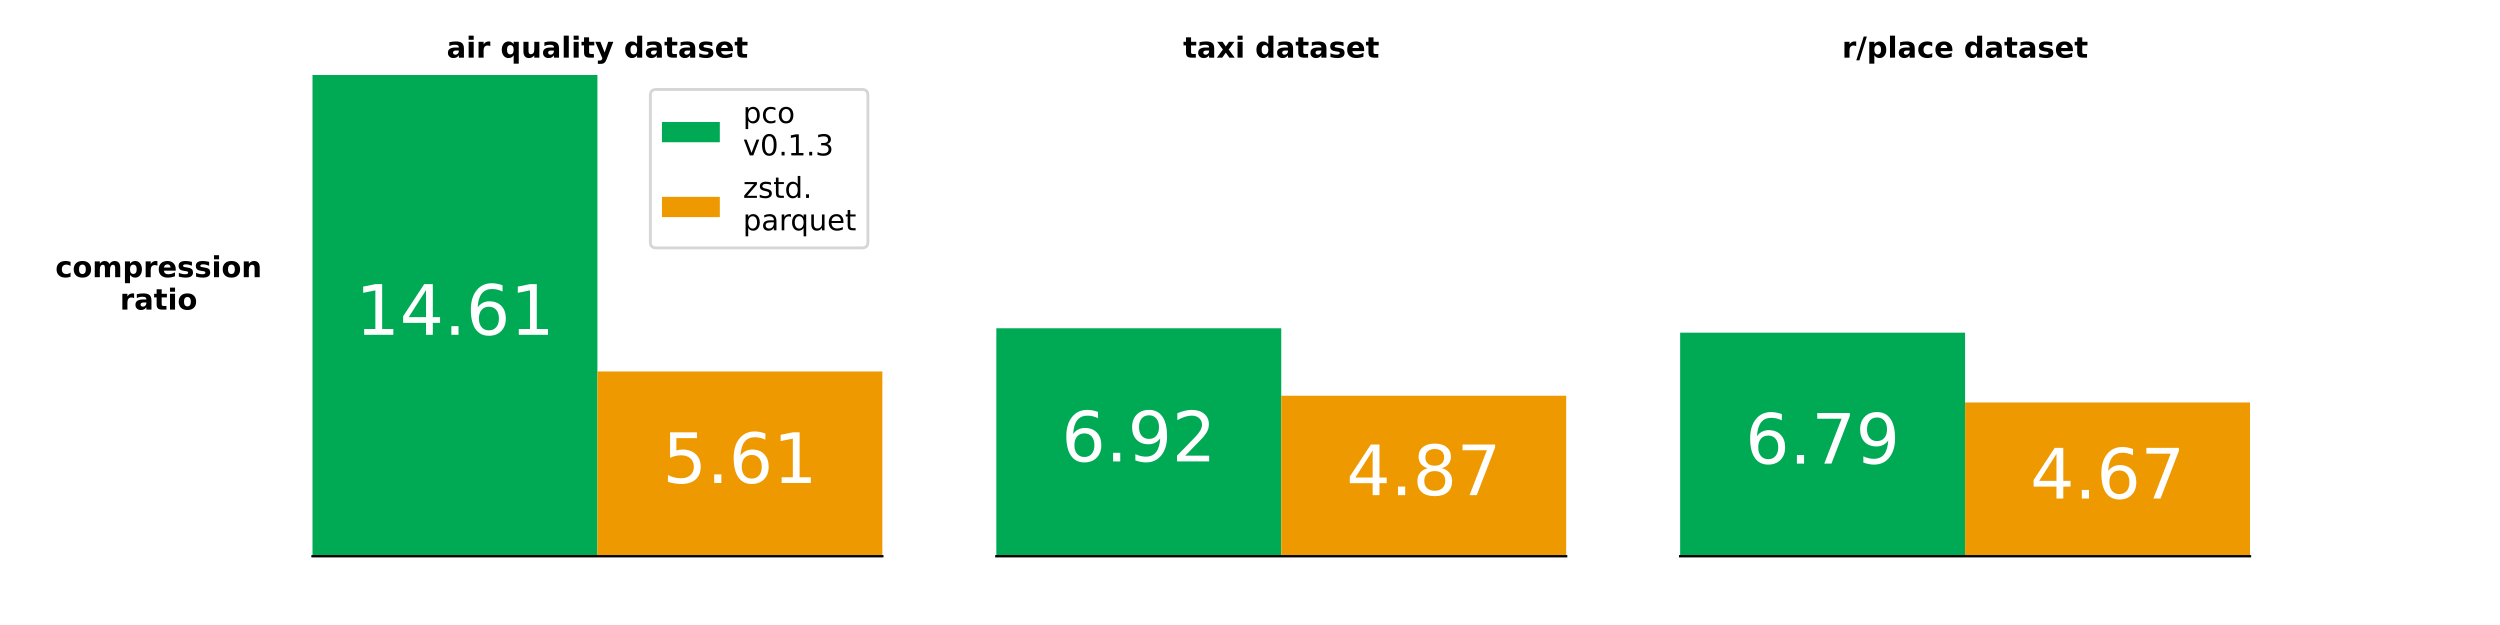
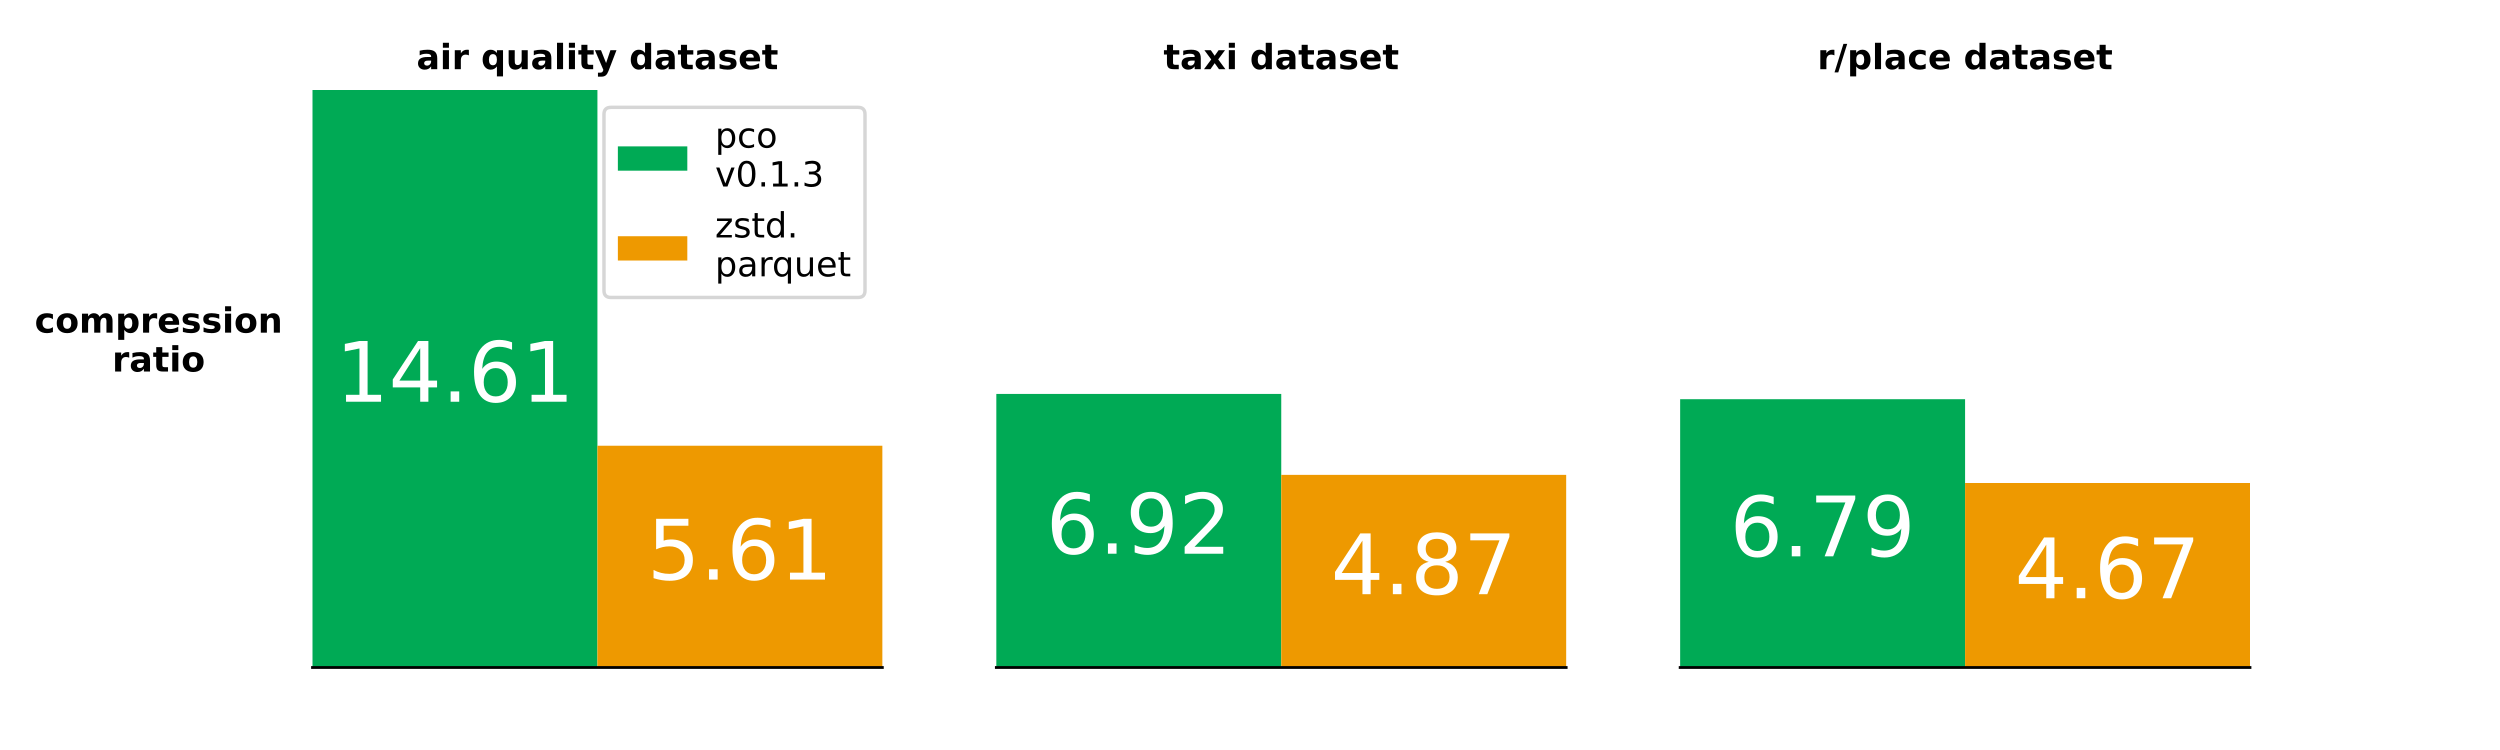
- <svg xmlns="http://www.w3.org/2000/svg" xmlns:xlink="http://www.w3.org/1999/xlink" width="1152" height="288" viewBox="0 0 864 216">
+ <svg xmlns="http://www.w3.org/2000/svg" xmlns:xlink="http://www.w3.org/1999/xlink" width="960" height="288" viewBox="0 0 720 216">
  <defs>
    <style>
            *{stroke-linejoin:round;stroke-linecap:butt}
        </style>
  </defs>
  <g id="figure_1">
-     <path id="patch_1" d="M0 216h864V0H0z" style="fill:#fff" />
+     <path id="patch_1" d="M0 216h720V0H0z" style="fill:#fff" />
    <g id="axes_1">
-       <path id="patch_2" d="M108 192.24h196.941V25.92H108z" style="fill:#fff" />
-       <path id="patch_3" d="M108 192.24h98.47V25.92H108z" clip-path="url(#peb3104d71c)" style="fill:#0a5" />
-       <path id="patch_4" d="M206.47 192.24h98.471v-63.873h-98.47z" clip-path="url(#peb3104d71c)" style="fill:#e90" />
+       <path id="patch_2" d="M90 192.24h164.118V25.92H90z" style="fill:#fff" />
+       <path id="patch_3" d="M90 192.24h82.059V25.92H90z" clip-path="url(#p4fcf5eea01)" style="fill:#0a5" />
+       <path id="patch_4" d="M172.059 192.24h82.059v-63.873h-82.06z" clip-path="url(#p4fcf5eea01)" style="fill:#e90" />
      <g id="matplotlib.axis_2">
        <g id="text_1">
-           <g transform="matrix(.1 0 0 -.1 19.12 95.802)">
+           <g transform="matrix(.1 0 0 -.1 9.983 95.802)">
            <defs>
              <path id="DejaVuSans-Bold-63" d="M3366 3391v-913q-228 156-458 231t-477 75q-468 0-729-273t-261-764q0-491 261-765 261-273 729-273 263 0 499 78 236 79 436 232V103Q3103 6 2833-42q-270-49-542-49-947 0-1482 486-534 486-534 1352t534 1351q535 486 1482 486 275 0 542-48t533-145z" transform="scale(.01563)" />
              <path id="DejaVuSans-Bold-6f" d="M2203 2784q-372 0-567-267t-195-770q0-503 195-771 195-267 567-267 366 0 559 267 194 268 194 771t-194 770q-193 267-559 267zm0 800q903 0 1411-488 508-487 508-1349 0-863-508-1351Q3106-91 2203-91q-906 0-1417 487-511 488-511 1351 0 862 511 1349 511 488 1417 488z" transform="scale(.01563)" />
              <path id="DejaVuSans-Bold-6d" d="M3781 2919q213 325 505 495t642 170q603 0 919-372 316-371 316-1081V0H5038v1825q3 41 4 84 2 44 2 125 0 372-110 539-109 168-353 168-318 0-492-263-173-262-180-759V0H2784v1825q0 581-100 748-100 168-356 168-322 0-497-264t-175-755V0H531v3500h1125v-512q207 296 474 446t589 150q362 0 640-175 279-175 422-490z" transform="scale(.01563)" />
              <path id="DejaVuSans-Bold-70" d="M1656 506v-1837H538v4831h1118v-512q232 306 513 451t647 145q647 0 1062-514 416-514 416-1323T3878 423Q3463-91 2816-91q-366 0-647 145-281 146-513 452zm744 2266q-359 0-552-264-192-264-192-761t192-761q193-264 552-264t548 262q190 263 190 763t-190 762q-189 263-548 263z" transform="scale(.01563)" />
              <path id="DejaVuSans-Bold-72" d="M3138 2547q-147 69-293 101-145 33-292 33-431 0-664-277-233-276-233-791V0H538v3500h1118v-575q216 344 495 501 280 158 671 158 56 0 121-5 66-4 191-20l4-1012z" transform="scale(.01563)" />
              <path id="DejaVuSans-Bold-65" d="M4031 1759v-318H1416q40-394 284-591t681-197q353 0 723 105 371 105 762 317V213Q3469 63 3072-14t-794-77q-950 0-1477 483-526 483-526 1355 0 856 517 1346 517 491 1424 491 825 0 1320-497 495-496 495-1328zm-1150 372q0 319-186 514-186 196-486 196-325 0-528-183t-253-527h1453z" transform="scale(.01563)" />
              <path id="DejaVuSans-Bold-73" d="M3272 3391v-850q-359 150-694 225-334 75-631 75-319 0-474-80-154-80-154-245 0-135 117-207 117-71 420-106l197-28q860-109 1156-359 297-250 297-785 0-559-413-841Q2681-91 1863-91q-347 0-718 55-370 55-761 164v850q335-162 686-244 352-81 714-81 329 0 494 90 166 91 166 270 0 150-114 223t-455 114l-197 25q-747 94-1047 347t-300 769q0 556 381 824 382 269 1169 269 310 0 650-47 341-46 741-146z" transform="scale(.01563)" />
              <path id="DejaVuSans-Bold-69" d="M538 3500h1118V0H538v3500zm0 1363h1118v-913H538v913z" transform="scale(.01563)" />
              <path id="DejaVuSans-Bold-6e" d="M4056 2131V0H2931v1631q0 453-20 625t-70 253q-66 110-179 171-112 61-256 61-350 0-550-271-200-270-200-748V0H538v3500h1118v-512q253 306 537 451 285 145 629 145 606 0 920-372 314-371 314-1081z" transform="scale(.01563)" />
            </defs>
            <use xlink:href="#DejaVuSans-Bold-63" />
            <use xlink:href="#DejaVuSans-Bold-6f" x="59.277" />
            <use xlink:href="#DejaVuSans-Bold-6d" x="127.979" />
            <use xlink:href="#DejaVuSans-Bold-70" x="232.178" />
            <use xlink:href="#DejaVuSans-Bold-72" x="303.76" />
            <use xlink:href="#DejaVuSans-Bold-65" x="353.076" />
            <use xlink:href="#DejaVuSans-Bold-73" x="420.898" />
            <use xlink:href="#DejaVuSans-Bold-73" x="480.42" />
            <use xlink:href="#DejaVuSans-Bold-69" x="539.941" />
            <use xlink:href="#DejaVuSans-Bold-6f" x="574.219" />
            <use xlink:href="#DejaVuSans-Bold-6e" x="642.92" />
          </g>
-           <g transform="matrix(.1 0 0 -.1 41.447 107)">
+           <g transform="matrix(.1 0 0 -.1 32.31 107)">
            <defs>
              <path id="DejaVuSans-Bold-61" d="M2106 1575q-350 0-527-119-176-118-176-350 0-212 142-333 143-120 396-120 315 0 531 226 216 227 216 568v128h-582zm1710 422V0H2688v519q-225-319-507-465-281-145-684-145-544 0-883 317-339 318-339 824 0 616 423 903 424 288 1330 288h660v87q0 266-210 389-209 124-653 124-359 0-669-72-309-72-575-216v853q360 88 722 133 363 45 725 45 947 0 1367-373 421-373 421-1214z" transform="scale(.01563)" />
              <path id="DejaVuSans-Bold-74" d="M1759 4494v-994h1154v-800H1759V1216q0-244 97-330t385-86h575V0h-960q-662 0-939 276-276 277-276 940v1484H84v800h557v994h1118z" transform="scale(.01563)" />
            </defs>
            <use xlink:href="#DejaVuSans-Bold-72" />
            <use xlink:href="#DejaVuSans-Bold-61" x="49.316" />
            <use xlink:href="#DejaVuSans-Bold-74" x="116.797" />
            <use xlink:href="#DejaVuSans-Bold-69" x="164.6" />
            <use xlink:href="#DejaVuSans-Bold-6f" x="198.877" />
          </g>
        </g>
      </g>
-       <path id="patch_5" d="M108 192.24h196.941" style="fill:none;stroke:#000;stroke-width:.8;stroke-linejoin:miter;stroke-linecap:square" />
-       <g id="text_2" style="fill:#fff" transform="matrix(.24 0 0 -.24 122.882 115.703)">
+       <path id="patch_5" d="M90 192.24h164.118" style="fill:none;stroke:#000;stroke-width:.8;stroke-linejoin:miter;stroke-linecap:square" />
+       <g id="text_2" style="fill:#fff" transform="matrix(.24 0 0 -.24 96.676 115.703)">
        <defs>
          <path id="DejaVuSans-31" d="M794 531h1031v3560L703 3866v575l1116 225h631V531h1031V0H794v531z" transform="scale(.01563)" />
          <path id="DejaVuSans-34" d="M2419 4116 825 1625h1594v2491zm-166 550h794V1625h666v-525h-666V0h-628v1100H313v609l1940 2957z" transform="scale(.01563)" />
          <path id="DejaVuSans-2e" d="M684 794h660V0H684v794z" transform="scale(.01563)" />
          <path id="DejaVuSans-36" d="M2113 2584q-425 0-674-291-248-290-248-796 0-503 248-796 249-292 674-292t673 292q248 293 248 796 0 506-248 796-248 291-673 291zm1253 1979v-575q-238 112-480 171-242 60-480 60-625 0-955-422-329-422-376-1275 184 272 462 417 279 145 613 145 703 0 1111-427 408-426 408-1160 0-719-425-1154Q2819-91 2113-91q-810 0-1238 620-428 621-428 1799 0 1106 525 1764t1409 658q238 0 480-47t505-140z" transform="scale(.01563)" />
        </defs>
        <use xlink:href="#DejaVuSans-31" />
        <use xlink:href="#DejaVuSans-34" x="63.623" />
        <use xlink:href="#DejaVuSans-2e" x="127.246" />
        <use xlink:href="#DejaVuSans-36" x="159.033" />
        <use xlink:href="#DejaVuSans-31" x="222.656" />
      </g>
-       <g id="text_3" style="fill:#fff" transform="matrix(.24 0 0 -.24 228.987 166.926)">
+       <g id="text_3" style="fill:#fff" transform="matrix(.24 0 0 -.24 186.37 166.926)">
        <defs>
          <path id="DejaVuSans-35" d="M691 4666h2478v-532H1269V2991q137 47 274 70 138 23 276 23 781 0 1237-428 457-428 457-1159 0-753-469-1171Q2575-91 1722-91q-294 0-599 50Q819 9 494 109v635q281-153 581-228t634-75q541 0 856 284 316 284 316 772 0 487-316 771-315 285-856 285-253 0-505-56-251-56-513-175v2344z" transform="scale(.01563)" />
        </defs>
        <use xlink:href="#DejaVuSans-35" />
        <use xlink:href="#DejaVuSans-2e" x="63.623" />
        <use xlink:href="#DejaVuSans-36" x="95.41" />
        <use xlink:href="#DejaVuSans-31" x="159.033" />
      </g>
-       <g id="text_4" transform="matrix(.1 0 0 -.1 154.371 19.92)">
+       <g id="text_4" transform="matrix(.1 0 0 -.1 119.96 19.92)">
        <defs>
          <path id="DejaVuSans-Bold-71" d="M2181 2772q-356 0-545-263-189-262-189-762t189-763q189-262 545-262 360 0 549 262 189 263 189 763t-189 762q-189 263-549 263zm738-2266q-231-309-510-453-278-144-643-144-647 0-1063 514-415 515-415 1324t415 1320q416 511 1063 511 365 0 643-144 279-143 510-453v519h1125v-4831H2919V506z" transform="scale(.01563)" />
          <path id="DejaVuSans-Bold-75" d="M500 1363v2137h1125v-350q0-284-3-714t-3-573q0-422 22-608t75-271q68-109 179-169 111-59 255-59 350 0 550 269t200 747v1728h1119V0H2900v506q-253-306-536-452-283-145-623-145-607 0-924 372T500 1363z" transform="scale(.01563)" />
          <path id="DejaVuSans-Bold-6c" d="M538 4863h1118V0H538v4863z" transform="scale(.01563)" />
          <path id="DejaVuSans-Bold-79" d="M78 3500h1119l941-2375 800 2375h1118L2584-331q-221-585-517-817-295-233-779-233H641v734h350q284 0 413 91 130 90 202 325l32 97L78 3500z" transform="scale(.01563)" />
          <path id="DejaVuSans-Bold-64" d="M2919 2988v1875h1125V0H2919v506q-231-309-510-453-278-144-643-144-647 0-1063 514-415 515-415 1324t415 1323q416 514 1063 514 362 0 642-145t511-451zM2181 722q360 0 549 262 189 263 189 763t-189 762q-189 263-549 263-356 0-545-263-189-262-189-762t189-763q189-262 545-262z" transform="scale(.01563)" />
        </defs>
        <use xlink:href="#DejaVuSans-Bold-61" />
        <use xlink:href="#DejaVuSans-Bold-69" x="67.48" />
        <use xlink:href="#DejaVuSans-Bold-72" x="101.758" />
        <use xlink:href="#DejaVuSans-Bold-20" x="151.074" />
        <use xlink:href="#DejaVuSans-Bold-71" x="185.889" />
        <use xlink:href="#DejaVuSans-Bold-75" x="257.471" />
        <use xlink:href="#DejaVuSans-Bold-61" x="328.662" />
        <use xlink:href="#DejaVuSans-Bold-6c" x="396.143" />
        <use xlink:href="#DejaVuSans-Bold-69" x="430.42" />
        <use xlink:href="#DejaVuSans-Bold-74" x="464.697" />
        <use xlink:href="#DejaVuSans-Bold-79" x="512.5" />
        <use xlink:href="#DejaVuSans-Bold-20" x="577.686" />
        <use xlink:href="#DejaVuSans-Bold-64" x="612.5" />
        <use xlink:href="#DejaVuSans-Bold-61" x="684.082" />
        <use xlink:href="#DejaVuSans-Bold-74" x="751.563" />
        <use xlink:href="#DejaVuSans-Bold-61" x="799.365" />
        <use xlink:href="#DejaVuSans-Bold-73" x="866.846" />
        <use xlink:href="#DejaVuSans-Bold-65" x="926.367" />
        <use xlink:href="#DejaVuSans-Bold-74" x="994.189" />
      </g>
      <g id="legend_1">
-         <path id="patch_6" d="M226.77 85.672h71.171q2 0 2-2V32.92q0-2-2-2H226.77q-2 0-2 2v50.752q0 2 2 2z" style="fill:#fff;opacity:.8;stroke:#ccc;stroke-linejoin:miter" />
-         <path id="patch_7" d="M228.77 49.157h20v-7h-20z" style="fill:#0a5" />
+         <path id="patch_6" d="M175.946 85.672h71.172q2 0 2-2V32.92q0-2-2-2h-71.172q-2 0-2 2v50.752q0 2 2 2z" style="fill:#fff;opacity:.8;stroke:#ccc;stroke-linejoin:miter" />
+         <path id="patch_7" d="M177.946 49.157h20v-7h-20z" style="fill:#0a5" />
        <g id="text_5">
-           <g transform="matrix(.1 0 0 -.1 256.77 42.518)">
+           <g transform="matrix(.1 0 0 -.1 205.946 42.518)">
            <defs>
              <path id="DejaVuSans-70" d="M1159 525v-1856H581v4831h578v-531q182 312 458 463 277 152 661 152 638 0 1036-506 399-506 399-1331T3314 415Q2916-91 2278-91q-384 0-661 152-276 152-458 464zm1957 1222q0 634-261 995t-717 361q-457 0-718-361t-261-995q0-634 261-995t718-361q456 0 717 361t261 995z" transform="scale(.01563)" />
              <path id="DejaVuSans-63" d="M3122 3366v-538q-244 135-489 202t-495 67q-560 0-870-355-309-354-309-995t309-996q310-354 870-354 250 0 495 67t489 202V134Q2881 22 2623-34q-257-57-548-57-791 0-1257 497-465 497-465 1341 0 856 470 1346 471 491 1290 491 265 0 518-55 253-54 491-163z" transform="scale(.01563)" />
              <path id="DejaVuSans-6f" d="M1959 3097q-462 0-731-361t-269-989q0-628 267-989 268-361 733-361 460 0 728 362 269 363 269 988 0 622-269 986-268 364-728 364zm0 487q750 0 1178-488 429-487 429-1349 0-859-429-1349Q2709-91 1959-91q-753 0-1180 489-426 490-426 1349 0 862 426 1349 427 488 1180 488z" transform="scale(.01563)" />
            </defs>
            <use xlink:href="#DejaVuSans-70" />
            <use xlink:href="#DejaVuSans-63" x="63.477" />
            <use xlink:href="#DejaVuSans-6f" x="118.457" />
          </g>
-           <g transform="matrix(.1 0 0 -.1 256.77 53.716)">
+           <g transform="matrix(.1 0 0 -.1 205.946 53.716)">
            <defs>
              <path id="DejaVuSans-76" d="M191 3500h609L1894 563l1094 2937h609L2284 0h-781L191 3500z" transform="scale(.01563)" />
              <path id="DejaVuSans-30" d="M2034 4250q-487 0-733-480-245-479-245-1442 0-959 245-1439 246-480 733-480 491 0 736 480 246 480 246 1439 0 963-246 1442-245 480-736 480zm0 500q785 0 1199-621 414-620 414-1801 0-1178-414-1799Q2819-91 2034-91q-784 0-1198 620-414 621-414 1799 0 1181 414 1801 414 621 1198 621z" transform="scale(.01563)" />
              <path id="DejaVuSans-33" d="M2597 2516q453-97 707-404 255-306 255-756 0-690-475-1069Q2609-91 1734-91q-293 0-604 58T488 141v609q262-153 574-231 313-78 654-78 593 0 904 234t311 681q0 413-289 645-289 233-804 233h-544v519h569q465 0 712 186t247 536q0 359-255 551-254 193-729 193-260 0-557-57-297-56-653-174v562q360 100 674 150t592 50q719 0 1137-327 419-326 419-882 0-388-222-655t-631-370z" transform="scale(.01563)" />
            </defs>
            <use xlink:href="#DejaVuSans-76" />
            <use xlink:href="#DejaVuSans-30" x="59.18" />
            <use xlink:href="#DejaVuSans-2e" x="122.803" />
            <use xlink:href="#DejaVuSans-31" x="154.59" />
            <use xlink:href="#DejaVuSans-2e" x="218.213" />
            <use xlink:href="#DejaVuSans-33" x="250" />
          </g>
        </g>
-         <path id="patch_8" d="M228.77 75.033h20v-7h-20z" style="fill:#e90" />
+         <path id="patch_8" d="M177.946 75.033h20v-7h-20z" style="fill:#e90" />
        <g id="text_6">
-           <g transform="matrix(.1 0 0 -.1 256.77 68.394)">
+           <g transform="matrix(.1 0 0 -.1 205.946 68.394)">
            <defs>
              <path id="DejaVuSans-7a" d="M353 3500h2731v-525L922 459h2162V0H275v525l2163 2516H353v459z" transform="scale(.01563)" />
              <path id="DejaVuSans-73" d="M2834 3397v-544q-243 125-506 187-262 63-544 63-428 0-642-131t-214-394q0-200 153-314t616-217l197-44q612-131 870-370t258-667q0-488-386-773Q2250-91 1575-91q-281 0-586 55T347 128v594q319-166 628-249 309-82 613-82 406 0 624 139 219 139 219 392 0 234-158 359-157 125-692 241l-200 47q-534 112-772 345-237 233-237 639 0 494 350 762 350 269 994 269 318 0 599-47 282-46 519-140z" transform="scale(.01563)" />
              <path id="DejaVuSans-74" d="M1172 4494v-994h1184v-447H1172V1153q0-428 117-550t477-122h590V0h-590q-666 0-919 248-253 249-253 905v1900H172v447h422v994h578z" transform="scale(.01563)" />
              <path id="DejaVuSans-64" d="M2906 2969v1894h575V0h-575v525q-181-312-458-464-276-152-664-152-634 0-1033 506-398 507-398 1332t398 1331q399 506 1033 506 388 0 664-152 277-151 458-463zM947 1747q0-634 261-995t717-361q456 0 718 361 263 361 263 995t-263 995q-262 361-718 361t-717-361q-261-361-261-995z" transform="scale(.01563)" />
            </defs>
            <use xlink:href="#DejaVuSans-7a" />
            <use xlink:href="#DejaVuSans-73" x="52.49" />
            <use xlink:href="#DejaVuSans-74" x="104.59" />
            <use xlink:href="#DejaVuSans-64" x="143.799" />
            <use xlink:href="#DejaVuSans-2e" x="207.275" />
          </g>
-           <g transform="matrix(.1 0 0 -.1 256.77 79.592)">
+           <g transform="matrix(.1 0 0 -.1 205.946 79.592)">
            <defs>
              <path id="DejaVuSans-61" d="M2194 1759q-697 0-966-159t-269-544q0-306 202-486 202-179 548-179 479 0 768 339t289 901v128h-572zm1147 238V0h-575v531q-197-318-491-470T1556-91q-537 0-855 302-317 302-317 808 0 590 395 890 396 300 1180 300h807v57q0 397-261 614t-733 217q-300 0-585-72-284-72-546-216v532q315 122 612 182 297 61 578 61 760 0 1135-394 375-393 375-1193z" transform="scale(.01563)" />
              <path id="DejaVuSans-72" d="M2631 2963q-97 56-211 82-114 27-251 27-488 0-749-317t-261-911V0H581v3500h578v-544q182 319 472 473 291 155 707 155 59 0 131-8 72-7 159-23l3-590z" transform="scale(.01563)" />
              <path id="DejaVuSans-71" d="M947 1747q0-634 261-995t717-361q456 0 718 361 263 361 263 995t-263 995q-262 361-718 361t-717-361q-261-361-261-995zM2906 525q-181-312-458-464-276-152-664-152-634 0-1033 506-398 507-398 1332t398 1331q399 506 1033 506 388 0 664-152 277-151 458-463v531h575v-4831h-575V525z" transform="scale(.01563)" />
              <path id="DejaVuSans-75" d="M544 1381v2119h575V1403q0-497 193-746 194-248 582-248 465 0 735 297 271 297 271 810v1984h575V0h-575v538q-209-319-486-474-276-155-642-155-603 0-916 375-312 375-312 1097zm1447 2203z" transform="scale(.01563)" />
              <path id="DejaVuSans-65" d="M3597 1894v-281H953q38-594 358-905t892-311q331 0 642 81t618 244V178Q3153 47 2828-22t-659-69q-838 0-1327 487-489 488-489 1320 0 859 464 1363 464 505 1252 505 706 0 1117-455 411-454 411-1235zm-575 169q-6 471-264 752-258 282-683 282-481 0-770-272t-333-766l2050 4z" transform="scale(.01563)" />
            </defs>
            <use xlink:href="#DejaVuSans-70" />
            <use xlink:href="#DejaVuSans-61" x="63.477" />
            <use xlink:href="#DejaVuSans-72" x="124.756" />
            <use xlink:href="#DejaVuSans-71" x="164.119" />
            <use xlink:href="#DejaVuSans-75" x="227.596" />
            <use xlink:href="#DejaVuSans-65" x="290.975" />
            <use xlink:href="#DejaVuSans-74" x="352.498" />
          </g>
        </g>
      </g>
    </g>
    <g id="axes_2">
-       <path id="patch_9" d="M344.33 192.24h196.94V25.92H344.33z" style="fill:#fff" />
-       <path id="patch_10" d="M344.33 192.24h98.47v-78.784h-98.47z" clip-path="url(#pa85c0be493)" style="fill:#0a5" />
-       <path id="patch_11" d="M442.8 192.24h98.47v-55.472H442.8z" clip-path="url(#pa85c0be493)" style="fill:#e90" />
-       <path id="patch_12" d="M344.33 192.24h196.94" style="fill:none;stroke:#000;stroke-width:.8;stroke-linejoin:miter;stroke-linecap:square" />
-       <g id="text_7" style="fill:#fff" transform="matrix(.24 0 0 -.24 366.846 159.47)">
+       <path id="patch_9" d="M286.941 192.24H451.06V25.92H286.94z" style="fill:#fff" />
+       <path id="patch_10" d="M286.941 192.24H369v-78.784h-82.059z" clip-path="url(#pccf2f68543)" style="fill:#0a5" />
+       <path id="patch_11" d="M369 192.24h82.059v-55.472H369z" clip-path="url(#pccf2f68543)" style="fill:#e90" />
+       <path id="patch_12" d="M286.941 192.24H451.06" style="fill:none;stroke:#000;stroke-width:.8;stroke-linejoin:miter;stroke-linecap:square" />
+       <g id="text_7" style="fill:#fff" transform="matrix(.24 0 0 -.24 301.252 159.47)">
        <defs>
          <path id="DejaVuSans-39" d="M703 97v575q238-113 481-172 244-59 479-59 625 0 954 420 330 420 377 1277-181-269-460-413-278-144-615-144-700 0-1108 423-408 424-408 1159 0 718 425 1152 425 435 1131 435 810 0 1236-621 427-620 427-1801 0-1103-524-1761Q2575-91 1691-91q-238 0-482 47Q966 3 703 97zm1256 1978q425 0 673 290 249 291 249 798 0 503-249 795-248 292-673 292t-673-292q-248-292-248-795 0-507 248-798 248-290 673-290z" transform="scale(.01563)" />
          <path id="DejaVuSans-32" d="M1228 531h2203V0H469v531q359 372 979 998 621 627 780 809 303 340 423 576 121 236 121 464 0 372-261 606-261 235-680 235-297 0-627-103-329-103-704-313v638q381 153 712 231 332 78 607 78 725 0 1156-363 431-362 431-968 0-288-108-546-107-257-392-607-78-91-497-524-418-433-1181-1211z" transform="scale(.01563)" />
        </defs>
        <use xlink:href="#DejaVuSans-36" />
        <use xlink:href="#DejaVuSans-2e" x="63.623" />
        <use xlink:href="#DejaVuSans-39" x="95.41" />
        <use xlink:href="#DejaVuSans-32" x="159.033" />
      </g>
-       <g id="text_8" style="fill:#fff" transform="matrix(.24 0 0 -.24 465.317 171.126)">
+       <g id="text_8" style="fill:#fff" transform="matrix(.24 0 0 -.24 383.31 171.126)">
        <defs>
          <path id="DejaVuSans-38" d="M2034 2216q-450 0-708-241-257-241-257-662 0-422 257-663 258-241 708-241t709 242q260 243 260 662 0 421-258 662-257 241-711 241zm-631 268q-406 100-633 378-226 279-226 679 0 559 398 884 399 325 1092 325 697 0 1094-325t397-884q0-400-227-679-226-278-629-378 456-106 710-416 255-309 255-755 0-679-414-1042Q2806-91 2034-91q-771 0-1186 362-414 363-414 1042 0 446 256 755 257 310 713 416zm-231 997q0-362 226-565 227-203 636-203 407 0 636 203 230 203 230 565 0 363-230 566-229 203-636 203-409 0-636-203-226-203-226-566z" transform="scale(.01563)" />
          <path id="DejaVuSans-37" d="M525 4666h3000v-269L1831 0h-659l1594 4134H525v532z" transform="scale(.01563)" />
        </defs>
        <use xlink:href="#DejaVuSans-34" />
        <use xlink:href="#DejaVuSans-2e" x="63.623" />
        <use xlink:href="#DejaVuSans-38" x="95.41" />
        <use xlink:href="#DejaVuSans-37" x="159.033" />
      </g>
-       <g id="text_9" transform="matrix(.1 0 0 -.1 408.882 19.92)">
+       <g id="text_9" transform="matrix(.1 0 0 -.1 335.082 19.92)">
        <defs>
          <path id="DejaVuSans-Bold-78" d="M1422 1791 159 3500h1185l715-1037 725 1037h1185L2706 1797 4031 0H2847l-788 1106L1281 0H97l1325 1791z" transform="scale(.01563)" />
        </defs>
        <use xlink:href="#DejaVuSans-Bold-74" />
        <use xlink:href="#DejaVuSans-Bold-61" x="47.803" />
        <use xlink:href="#DejaVuSans-Bold-78" x="115.283" />
        <use xlink:href="#DejaVuSans-Bold-69" x="179.785" />
        <use xlink:href="#DejaVuSans-Bold-20" x="214.063" />
        <use xlink:href="#DejaVuSans-Bold-64" x="248.877" />
        <use xlink:href="#DejaVuSans-Bold-61" x="320.459" />
        <use xlink:href="#DejaVuSans-Bold-74" x="387.939" />
        <use xlink:href="#DejaVuSans-Bold-61" x="435.742" />
        <use xlink:href="#DejaVuSans-Bold-73" x="503.223" />
        <use xlink:href="#DejaVuSans-Bold-65" x="562.744" />
        <use xlink:href="#DejaVuSans-Bold-74" x="630.566" />
      </g>
    </g>
    <g id="axes_3">
-       <path id="patch_13" d="M580.659 192.24H777.6V25.92H580.659z" style="fill:#fff" />
-       <path id="patch_14" d="M580.659 192.24h98.47v-77.272h-98.47z" clip-path="url(#pc8d8cf25a0)" style="fill:#0a5" />
-       <path id="patch_15" d="M679.13 192.24h98.47v-53.142h-98.47z" clip-path="url(#pc8d8cf25a0)" style="fill:#e90" />
-       <path id="patch_16" d="M580.659 192.24H777.6" style="fill:none;stroke:#000;stroke-width:.8;stroke-linejoin:miter;stroke-linecap:square" />
-       <g id="text_10" style="fill:#fff" transform="matrix(.24 0 0 -.24 603.175 160.226)">
+       <path id="patch_13" d="M483.882 192.24H648V25.92H483.882z" style="fill:#fff" />
+       <path id="patch_14" d="M483.882 192.24h82.06v-77.272h-82.06z" clip-path="url(#p34b0e4448c)" style="fill:#0a5" />
+       <path id="patch_15" d="M565.941 192.24H648v-53.142h-82.059z" clip-path="url(#p34b0e4448c)" style="fill:#e90" />
+       <path id="patch_16" d="M483.882 192.24H648" style="fill:none;stroke:#000;stroke-width:.8;stroke-linejoin:miter;stroke-linecap:square" />
+       <g id="text_10" style="fill:#fff" transform="matrix(.24 0 0 -.24 498.193 160.226)">
        <use xlink:href="#DejaVuSans-36" />
        <use xlink:href="#DejaVuSans-2e" x="63.623" />
        <use xlink:href="#DejaVuSans-37" x="95.41" />
        <use xlink:href="#DejaVuSans-39" x="159.033" />
      </g>
-       <g id="text_11" style="fill:#fff" transform="matrix(.24 0 0 -.24 701.646 172.292)">
+       <g id="text_11" style="fill:#fff" transform="matrix(.24 0 0 -.24 580.252 172.292)">
        <use xlink:href="#DejaVuSans-34" />
        <use xlink:href="#DejaVuSans-2e" x="63.623" />
        <use xlink:href="#DejaVuSans-36" x="95.41" />
        <use xlink:href="#DejaVuSans-37" x="159.033" />
      </g>
-       <g id="text_12" transform="matrix(.1 0 0 -.1 636.6 19.92)">
+       <g id="text_12" transform="matrix(.1 0 0 -.1 523.411 19.92)">
        <defs>
          <path id="DejaVuSans-Bold-2f" d="M1644 4666h694L691-594H0l1644 5260z" transform="scale(.01563)" />
        </defs>
        <use xlink:href="#DejaVuSans-Bold-72" />
        <use xlink:href="#DejaVuSans-Bold-2f" x="49.316" />
        <use xlink:href="#DejaVuSans-Bold-70" x="85.84" />
        <use xlink:href="#DejaVuSans-Bold-6c" x="157.422" />
        <use xlink:href="#DejaVuSans-Bold-61" x="191.699" />
        <use xlink:href="#DejaVuSans-Bold-63" x="259.18" />
        <use xlink:href="#DejaVuSans-Bold-65" x="318.457" />
        <use xlink:href="#DejaVuSans-Bold-20" x="386.279" />
        <use xlink:href="#DejaVuSans-Bold-64" x="421.094" />
        <use xlink:href="#DejaVuSans-Bold-61" x="492.676" />
        <use xlink:href="#DejaVuSans-Bold-74" x="560.156" />
        <use xlink:href="#DejaVuSans-Bold-61" x="607.959" />
        <use xlink:href="#DejaVuSans-Bold-73" x="675.439" />
        <use xlink:href="#DejaVuSans-Bold-65" x="734.961" />
        <use xlink:href="#DejaVuSans-Bold-74" x="802.783" />
      </g>
    </g>
  </g>
  <defs>
-     <clipPath id="peb3104d71c">
-       <path d="M108 25.92h196.941v166.32H108z" />
+     <clipPath id="p4fcf5eea01">
+       <path d="M90 25.92h164.118v166.32H90z" />
    </clipPath>
-     <clipPath id="pa85c0be493">
-       <path d="M344.329 25.92H541.27v166.32H344.329z" />
+     <clipPath id="pccf2f68543">
+       <path d="M286.941 25.92h164.118v166.32H286.941z" />
    </clipPath>
-     <clipPath id="pc8d8cf25a0">
-       <path d="M580.659 25.92H777.6v166.32H580.659z" />
+     <clipPath id="p34b0e4448c">
+       <path d="M483.882 25.92H648v166.32H483.882z" />
    </clipPath>
  </defs>
</svg>
